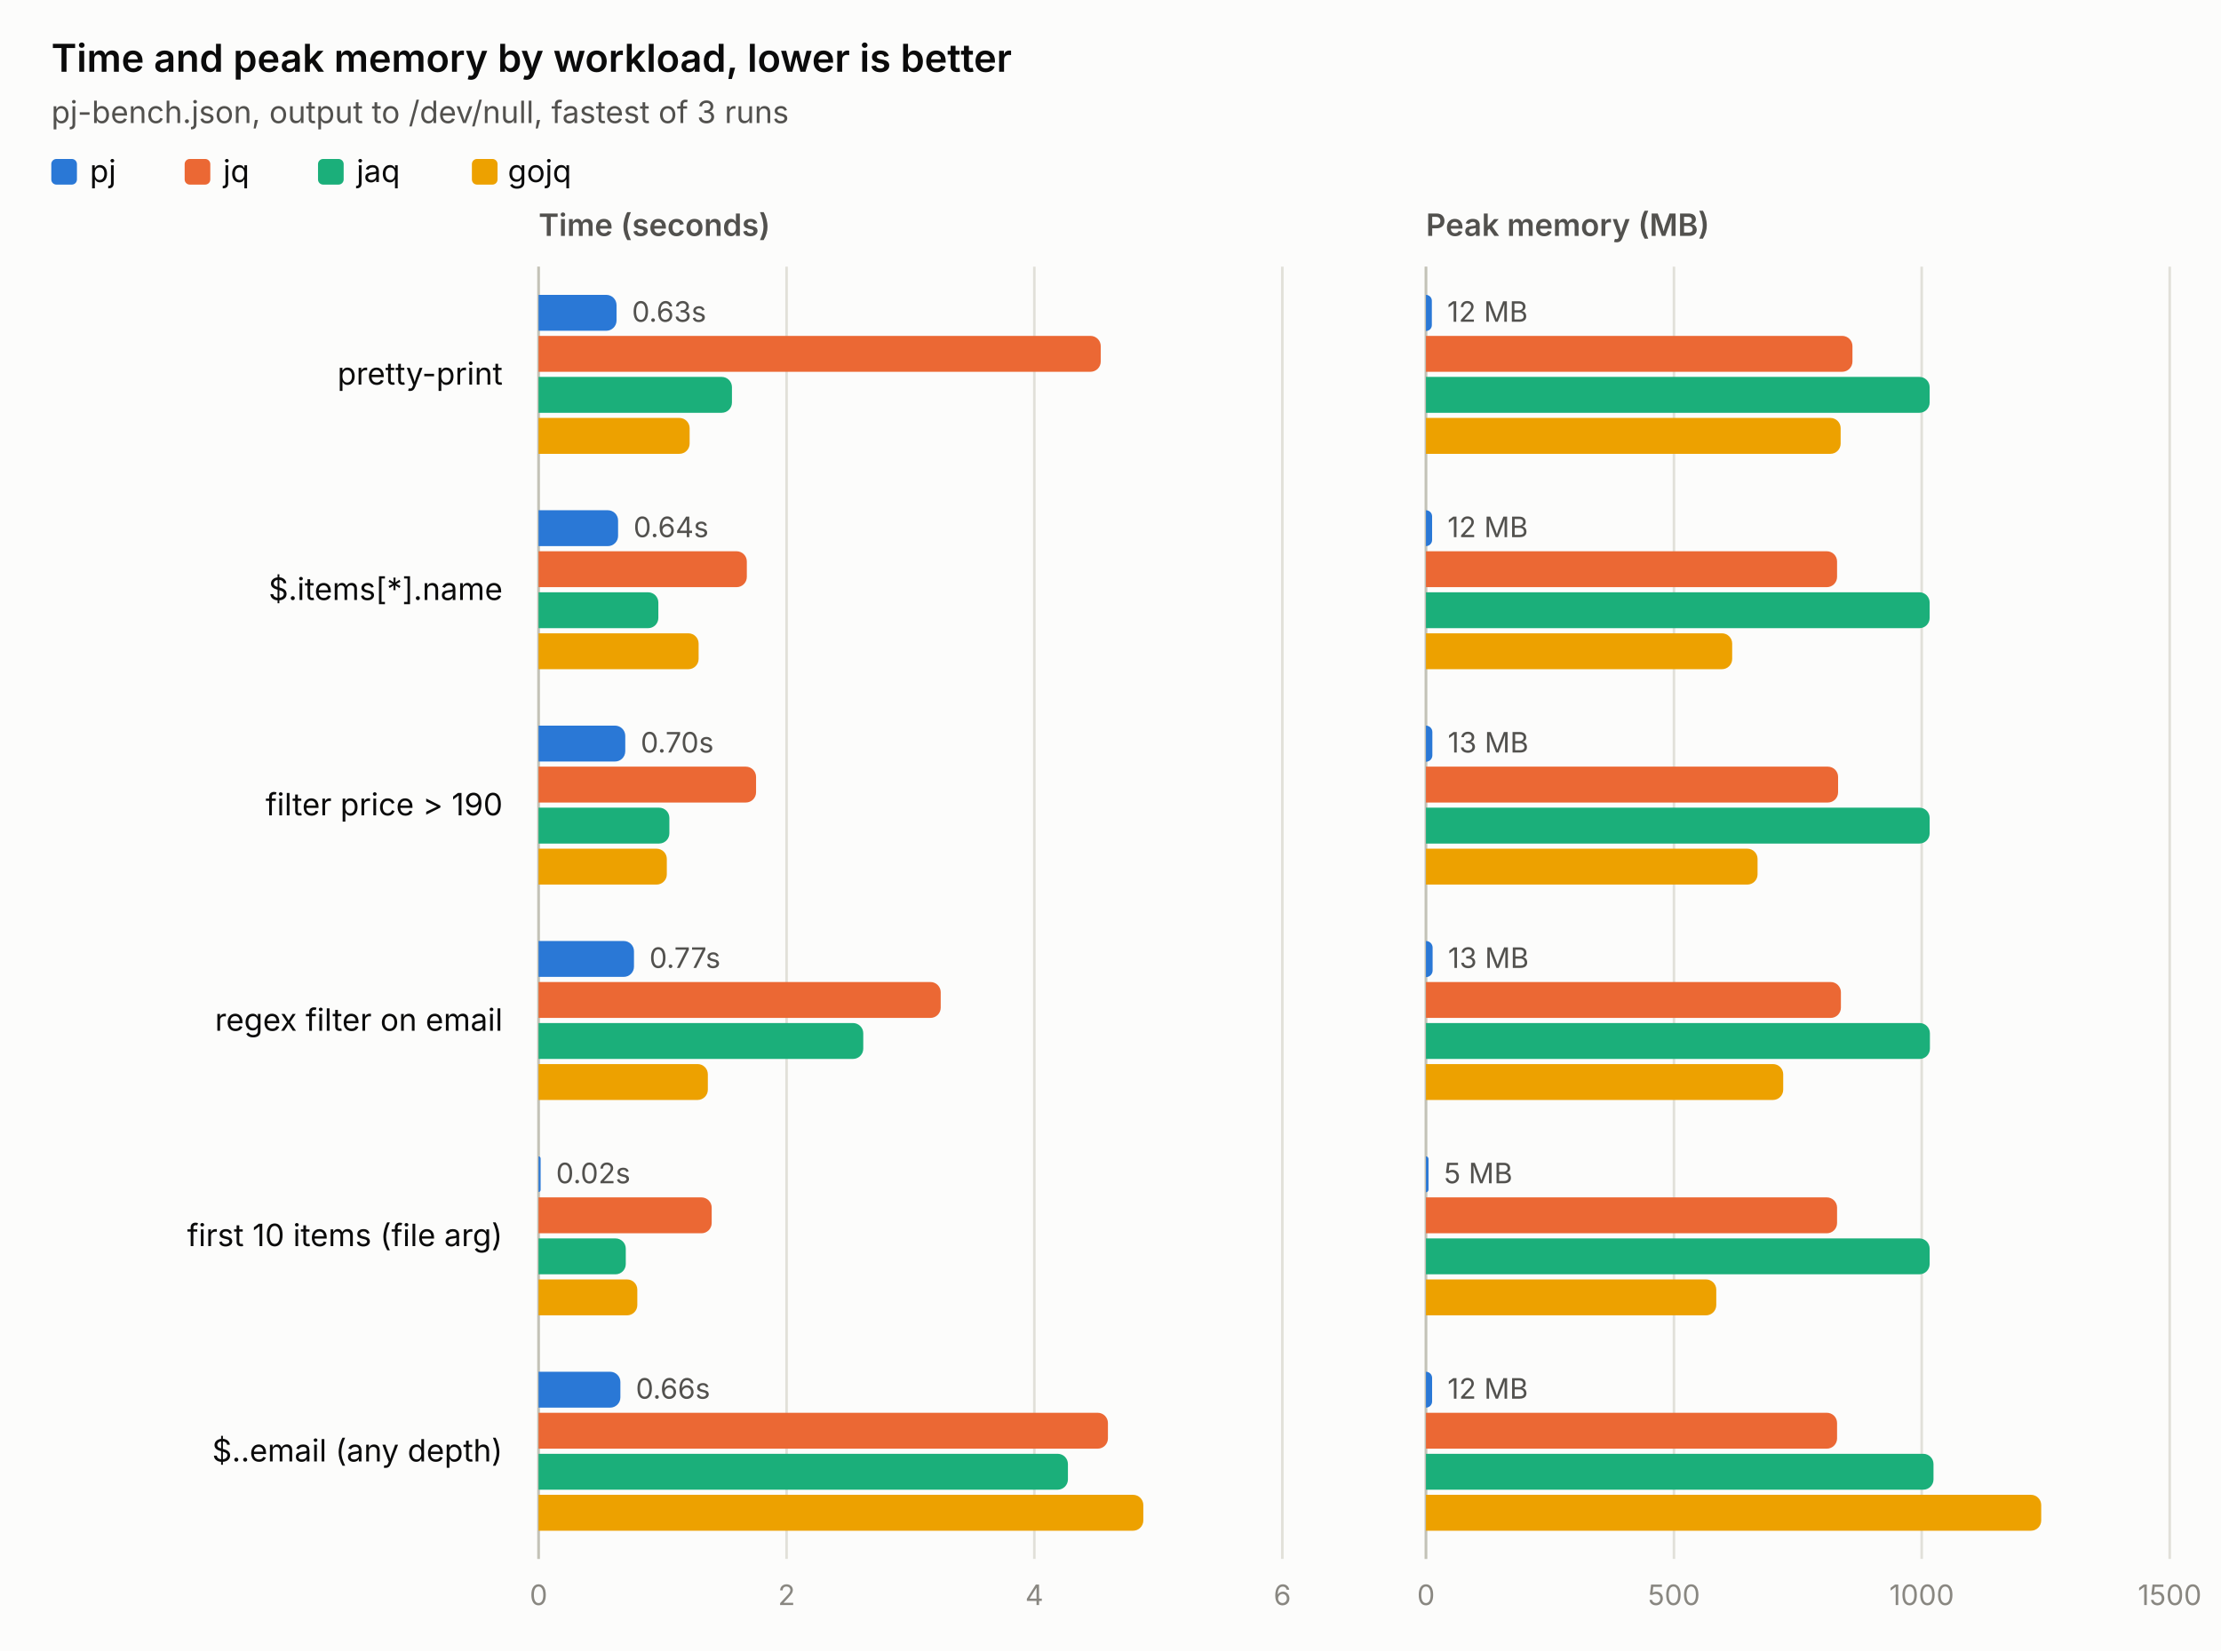
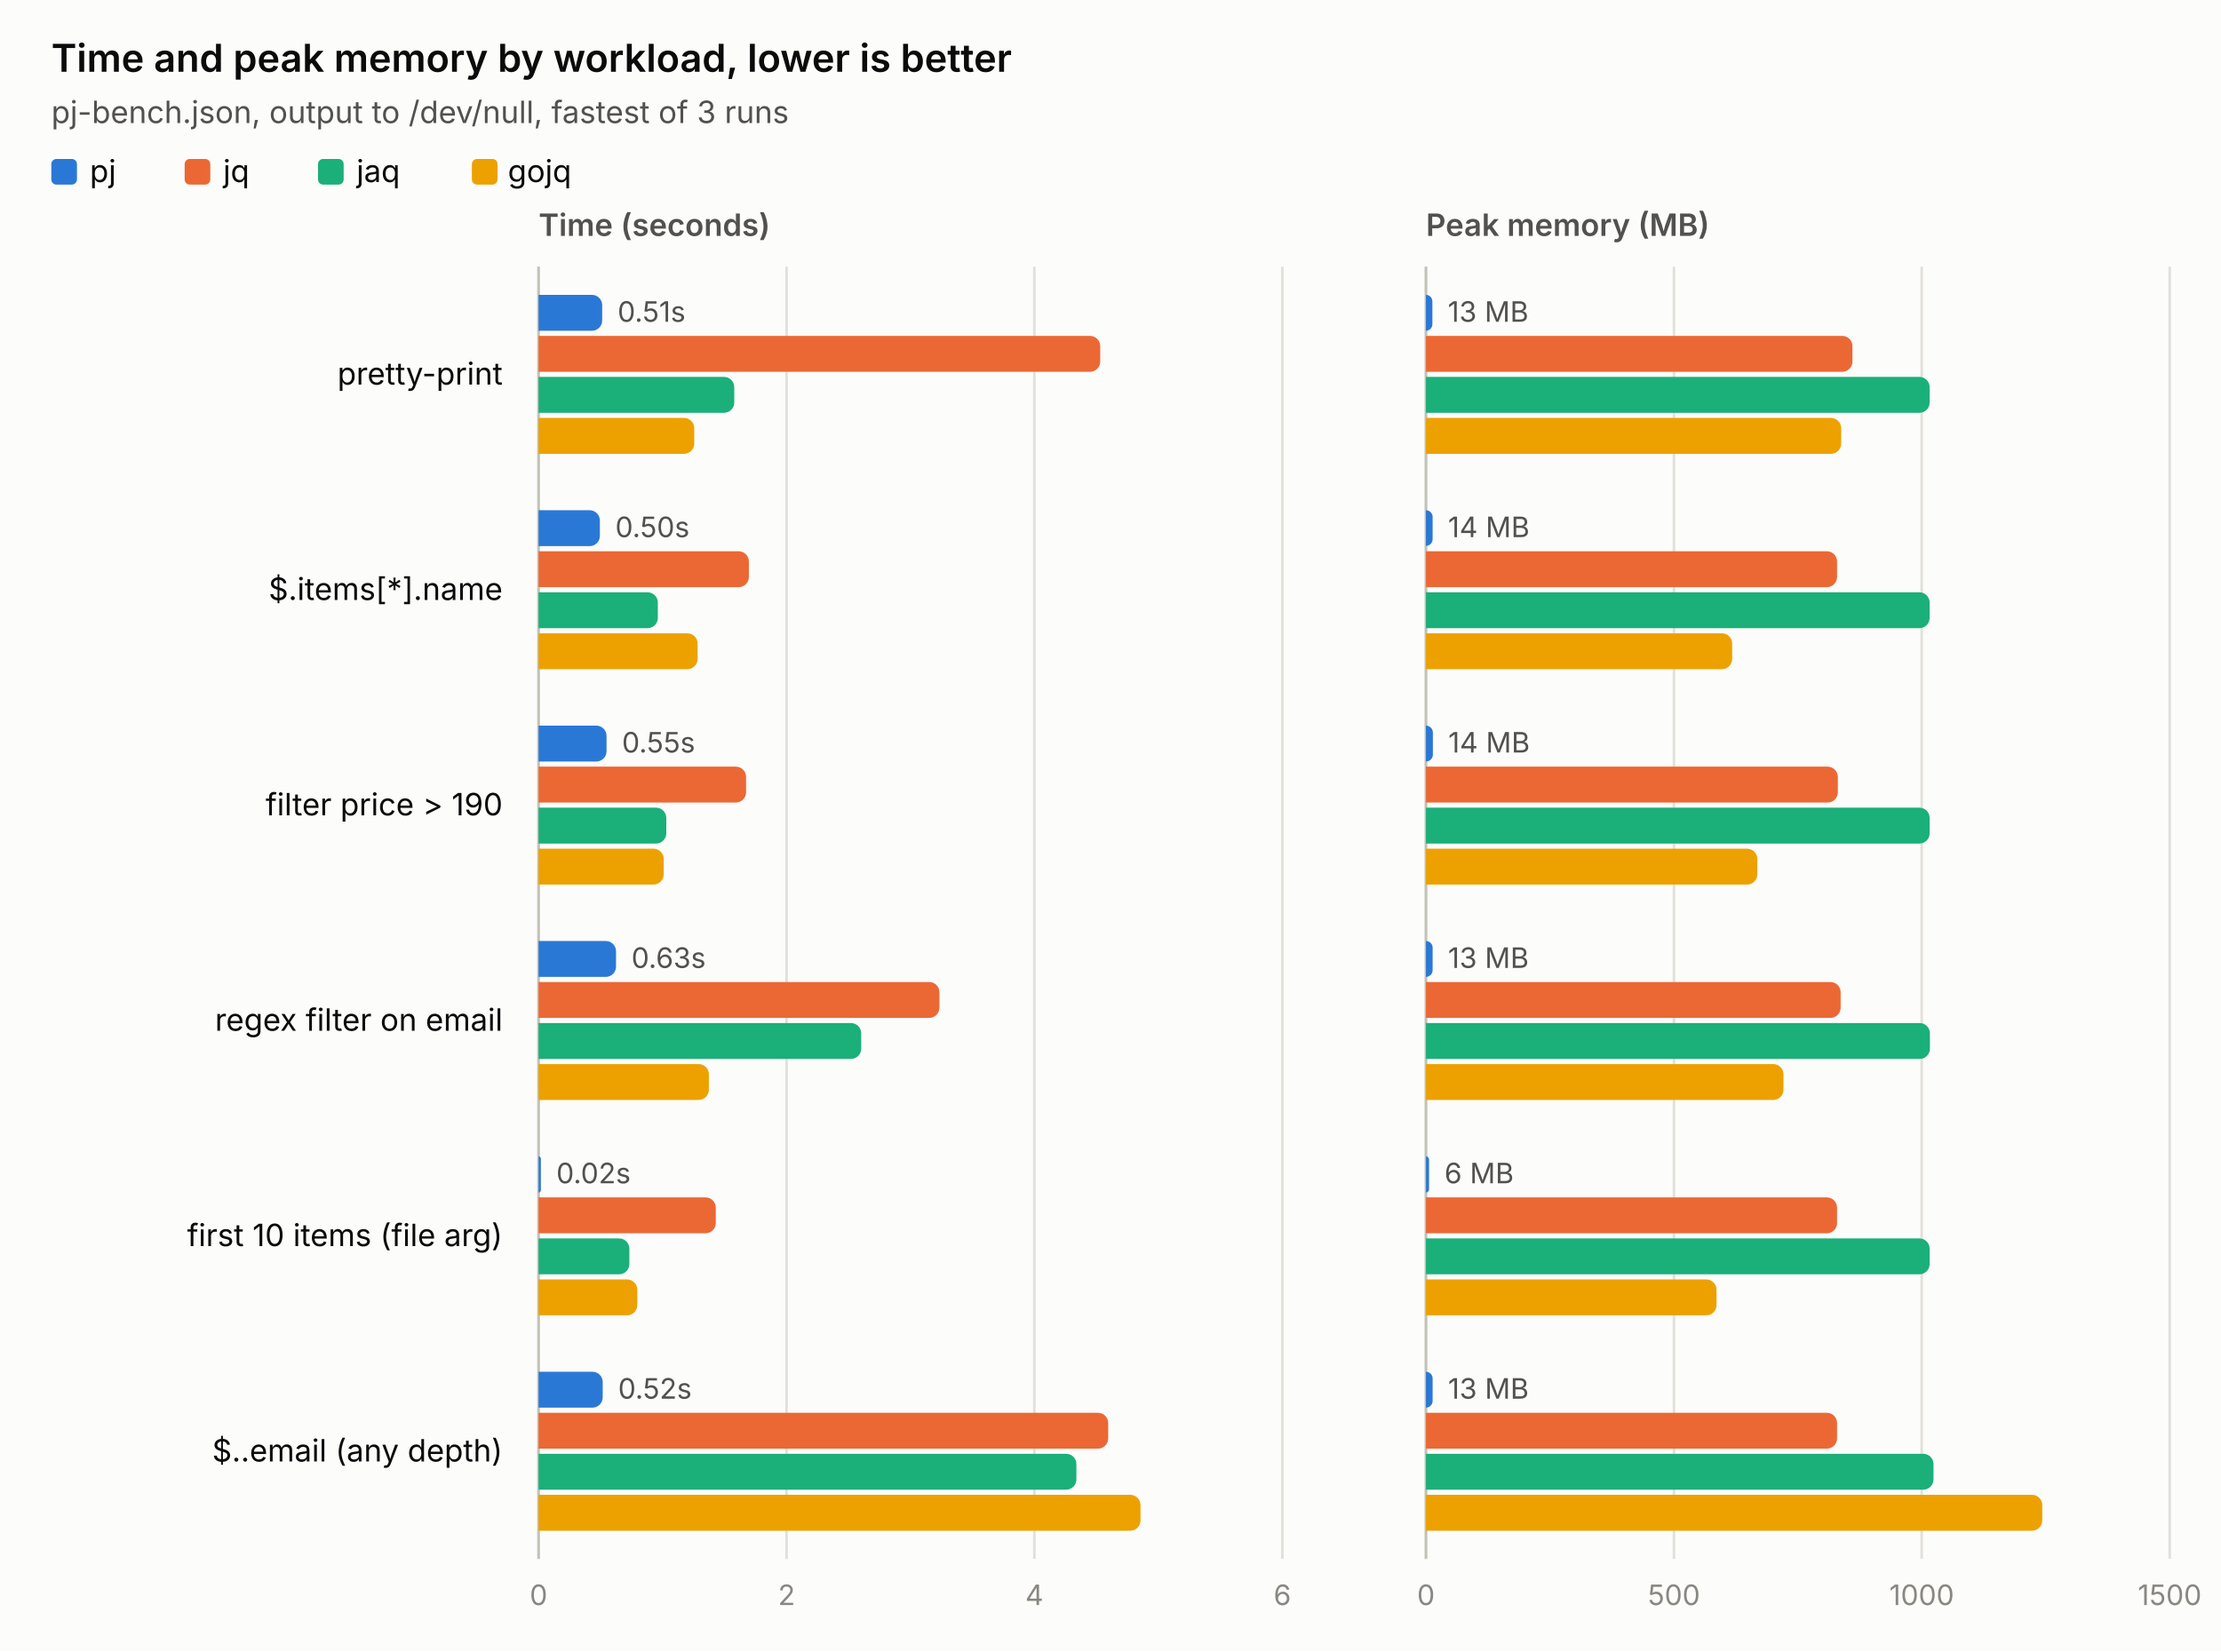
<svg xmlns="http://www.w3.org/2000/svg" width="866" height="644" viewBox="0 0 866 644" font-family="system-ui, -apple-system, &quot;Segoe UI&quot;, sans-serif" font-size="12">
  <rect width="100%" height="100%" fill="#fcfcfb" />
  <text x="20" y="28" fill="#0b0b0b" font-size="15" font-weight="600">Time and peak memory by workload, lower is better</text>
  <text x="20" y="48" fill="#52514e">pj-bench.json, output to /dev/null, fastest of 3 runs</text>
  <rect x="20" y="62" width="10" height="10" rx="2" fill="#2a78d6" />
  <text x="35" y="71" fill="#0b0b0b">pj</text>
  <rect x="72" y="62" width="10" height="10" rx="2" fill="#eb6834" />
  <text x="87" y="71" fill="#0b0b0b">jq</text>
  <rect x="124" y="62" width="10" height="10" rx="2" fill="#1baf7a" />
  <text x="139" y="71" fill="#0b0b0b">jaq</text>
  <rect x="184" y="62" width="10" height="10" rx="2" fill="#eda100" />
  <text x="198" y="71" fill="#0b0b0b">gojq</text>
  <text x="210" y="92" fill="#52514e" font-weight="600">Time (seconds)</text>
  <line x1="210.0" y1="104" x2="210.0" y2="608" stroke="#e1e0d9" stroke-width="1" />
  <text x="210.0" y="626" fill="#898781" font-size="11" text-anchor="middle">0</text>
  <line x1="306.7" y1="104" x2="306.7" y2="608" stroke="#e1e0d9" stroke-width="1" />
  <text x="306.7" y="626" fill="#898781" font-size="11" text-anchor="middle">2</text>
  <line x1="403.3" y1="104" x2="403.3" y2="608" stroke="#e1e0d9" stroke-width="1" />
  <text x="403.3" y="626" fill="#898781" font-size="11" text-anchor="middle">4</text>
  <line x1="500.0" y1="104" x2="500.0" y2="608" stroke="#e1e0d9" stroke-width="1" />
  <text x="500.0" y="626" fill="#898781" font-size="11" text-anchor="middle">6</text>
  <line x1="210.0" y1="104" x2="210.0" y2="608" stroke="#c3c2b7" stroke-width="1" />
-   <path d="M210.0,115.0 h26.4 a4.0,4.0 0 0 1 4.0,4.0 v6.0 a4.0,4.0 0 0 1 -4.0,4.0 h-26.4 z" fill="#2a78d6" />
-   <text x="246.4" y="125.5" fill="#52514e" font-size="11">0.63s</text>
-   <path d="M210.0,131.0 h215.2 a4.0,4.0 0 0 1 4.0,4.0 v6.0 a4.0,4.0 0 0 1 -4.0,4.0 h-215.2 z" fill="#eb6834" />
-   <path d="M210.0,147.0 h71.4 a4.0,4.0 0 0 1 4.0,4.0 v6.0 a4.0,4.0 0 0 1 -4.0,4.0 h-71.4 z" fill="#1baf7a" />
-   <path d="M210.0,163.0 h54.9 a4.0,4.0 0 0 1 4.0,4.0 v6.0 a4.0,4.0 0 0 1 -4.0,4.0 h-54.9 z" fill="#eda100" />
-   <path d="M210.0,199.0 h27.0 a4.0,4.0 0 0 1 4.0,4.0 v6.0 a4.0,4.0 0 0 1 -4.0,4.0 h-27.0 z" fill="#2a78d6" />
-   <text x="247.0" y="209.5" fill="#52514e" font-size="11">0.64s</text>
-   <path d="M210.0,215.0 h77.2 a4.0,4.0 0 0 1 4.0,4.0 v6.0 a4.0,4.0 0 0 1 -4.0,4.0 h-77.2 z" fill="#eb6834" />
-   <path d="M210.0,231.0 h42.7 a4.0,4.0 0 0 1 4.0,4.0 v6.0 a4.0,4.0 0 0 1 -4.0,4.0 h-42.7 z" fill="#1baf7a" />
-   <path d="M210.0,247.0 h58.4 a4.0,4.0 0 0 1 4.0,4.0 v6.0 a4.0,4.0 0 0 1 -4.0,4.0 h-58.4 z" fill="#eda100" />
-   <path d="M210.0,283.0 h29.8 a4.0,4.0 0 0 1 4.0,4.0 v6.0 a4.0,4.0 0 0 1 -4.0,4.0 h-29.8 z" fill="#2a78d6" />
-   <text x="249.8" y="293.5" fill="#52514e" font-size="11">0.70s</text>
-   <path d="M210.0,299.0 h80.8 a4.0,4.0 0 0 1 4.0,4.0 v6.0 a4.0,4.0 0 0 1 -4.0,4.0 h-80.8 z" fill="#eb6834" />
-   <path d="M210.0,315.0 h47.0 a4.0,4.0 0 0 1 4.0,4.0 v6.0 a4.0,4.0 0 0 1 -4.0,4.0 h-47.0 z" fill="#1baf7a" />
-   <path d="M210.0,331.0 h46.0 a4.0,4.0 0 0 1 4.0,4.0 v6.0 a4.0,4.0 0 0 1 -4.0,4.0 h-46.0 z" fill="#eda100" />
-   <path d="M210.0,367.0 h33.2 a4.0,4.0 0 0 1 4.0,4.0 v6.0 a4.0,4.0 0 0 1 -4.0,4.0 h-33.2 z" fill="#2a78d6" />
-   <text x="253.2" y="377.5" fill="#52514e" font-size="11">0.77s</text>
-   <path d="M210.0,383.0 h152.8 a4.0,4.0 0 0 1 4.0,4.0 v6.0 a4.0,4.0 0 0 1 -4.0,4.0 h-152.8 z" fill="#eb6834" />
-   <path d="M210.0,399.0 h122.6 a4.0,4.0 0 0 1 4.0,4.0 v6.0 a4.0,4.0 0 0 1 -4.0,4.0 h-122.6 z" fill="#1baf7a" />
-   <path d="M210.0,415.0 h62.0 a4.0,4.0 0 0 1 4.0,4.0 v6.0 a4.0,4.0 0 0 1 -4.0,4.0 h-62.0 z" fill="#eda100" />
-   <path d="M210.0,451.0 h0.0 a0.8,0.8 0 0 1 0.8,0.8 v12.3 a0.8,0.8 0 0 1 -0.8,0.8 h-0.0 z" fill="#2a78d6" />
-   <text x="216.8" y="461.5" fill="#52514e" font-size="11">0.02s</text>
-   <path d="M210.0,467.0 h63.5 a4.0,4.0 0 0 1 4.0,4.0 v6.0 a4.0,4.0 0 0 1 -4.0,4.0 h-63.5 z" fill="#eb6834" />
-   <path d="M210.0,483.0 h30.0 a4.0,4.0 0 0 1 4.0,4.0 v6.0 a4.0,4.0 0 0 1 -4.0,4.0 h-30.0 z" fill="#1baf7a" />
+   <path d="M210.0,115.0 h20.8 a4.0,4.0 0 0 1 4.0,4.0 v6.0 a4.0,4.0 0 0 1 -4.0,4.0 h-20.8 z" fill="#2a78d6" />
+   <text x="240.8" y="125.5" fill="#52514e" font-size="11">0.51s</text>
+   <path d="M210.0,131.0 h215.0 a4.0,4.0 0 0 1 4.0,4.0 v6.0 a4.0,4.0 0 0 1 -4.0,4.0 h-215.0 z" fill="#eb6834" />
+   <path d="M210.0,147.0 h72.3 a4.0,4.0 0 0 1 4.0,4.0 v6.0 a4.0,4.0 0 0 1 -4.0,4.0 h-72.3 z" fill="#1baf7a" />
+   <path d="M210.0,163.0 h56.7 a4.0,4.0 0 0 1 4.0,4.0 v6.0 a4.0,4.0 0 0 1 -4.0,4.0 h-56.7 z" fill="#eda100" />
+   <path d="M210.0,199.0 h19.9 a4.0,4.0 0 0 1 4.0,4.0 v6.0 a4.0,4.0 0 0 1 -4.0,4.0 h-19.9 z" fill="#2a78d6" />
+   <text x="239.9" y="209.5" fill="#52514e" font-size="11">0.50s</text>
+   <path d="M210.0,215.0 h78.0 a4.0,4.0 0 0 1 4.0,4.0 v6.0 a4.0,4.0 0 0 1 -4.0,4.0 h-78.0 z" fill="#eb6834" />
+   <path d="M210.0,231.0 h42.5 a4.0,4.0 0 0 1 4.0,4.0 v6.0 a4.0,4.0 0 0 1 -4.0,4.0 h-42.5 z" fill="#1baf7a" />
+   <path d="M210.0,247.0 h58.0 a4.0,4.0 0 0 1 4.0,4.0 v6.0 a4.0,4.0 0 0 1 -4.0,4.0 h-58.0 z" fill="#eda100" />
+   <path d="M210.0,283.0 h22.5 a4.0,4.0 0 0 1 4.0,4.0 v6.0 a4.0,4.0 0 0 1 -4.0,4.0 h-22.5 z" fill="#2a78d6" />
+   <text x="242.5" y="293.5" fill="#52514e" font-size="11">0.55s</text>
+   <path d="M210.0,299.0 h76.9 a4.0,4.0 0 0 1 4.0,4.0 v6.0 a4.0,4.0 0 0 1 -4.0,4.0 h-76.9 z" fill="#eb6834" />
+   <path d="M210.0,315.0 h45.8 a4.0,4.0 0 0 1 4.0,4.0 v6.0 a4.0,4.0 0 0 1 -4.0,4.0 h-45.8 z" fill="#1baf7a" />
+   <path d="M210.0,331.0 h44.8 a4.0,4.0 0 0 1 4.0,4.0 v6.0 a4.0,4.0 0 0 1 -4.0,4.0 h-44.8 z" fill="#eda100" />
+   <path d="M210.0,367.0 h26.2 a4.0,4.0 0 0 1 4.0,4.0 v6.0 a4.0,4.0 0 0 1 -4.0,4.0 h-26.2 z" fill="#2a78d6" />
+   <text x="246.2" y="377.5" fill="#52514e" font-size="11">0.63s</text>
+   <path d="M210.0,383.0 h152.3 a4.0,4.0 0 0 1 4.0,4.0 v6.0 a4.0,4.0 0 0 1 -4.0,4.0 h-152.3 z" fill="#eb6834" />
+   <path d="M210.0,399.0 h121.8 a4.0,4.0 0 0 1 4.0,4.0 v6.0 a4.0,4.0 0 0 1 -4.0,4.0 h-121.8 z" fill="#1baf7a" />
+   <path d="M210.0,415.0 h62.4 a4.0,4.0 0 0 1 4.0,4.0 v6.0 a4.0,4.0 0 0 1 -4.0,4.0 h-62.4 z" fill="#eda100" />
+   <path d="M210.0,451.0 h0.0 a0.9,0.9 0 0 1 0.9,0.9 v12.3 a0.9,0.9 0 0 1 -0.9,0.9 h-0.0 z" fill="#2a78d6" />
+   <text x="216.9" y="461.5" fill="#52514e" font-size="11">0.02s</text>
+   <path d="M210.0,467.0 h65.1 a4.0,4.0 0 0 1 4.0,4.0 v6.0 a4.0,4.0 0 0 1 -4.0,4.0 h-65.1 z" fill="#eb6834" />
+   <path d="M210.0,483.0 h31.4 a4.0,4.0 0 0 1 4.0,4.0 v6.0 a4.0,4.0 0 0 1 -4.0,4.0 h-31.4 z" fill="#1baf7a" />
  <path d="M210.0,499.0 h34.5 a4.0,4.0 0 0 1 4.0,4.0 v6.0 a4.0,4.0 0 0 1 -4.0,4.0 h-34.5 z" fill="#eda100" />
-   <path d="M210.0,535.0 h27.9 a4.0,4.0 0 0 1 4.0,4.0 v6.0 a4.0,4.0 0 0 1 -4.0,4.0 h-27.9 z" fill="#2a78d6" />
-   <text x="247.9" y="545.5" fill="#52514e" font-size="11">0.66s</text>
-   <path d="M210.0,551.0 h218.0 a4.0,4.0 0 0 1 4.0,4.0 v6.0 a4.0,4.0 0 0 1 -4.0,4.0 h-218.0 z" fill="#eb6834" />
-   <path d="M210.0,567.0 h202.4 a4.0,4.0 0 0 1 4.0,4.0 v6.0 a4.0,4.0 0 0 1 -4.0,4.0 h-202.4 z" fill="#1baf7a" />
-   <path d="M210.0,583.0 h231.8 a4.0,4.0 0 0 1 4.0,4.0 v6.0 a4.0,4.0 0 0 1 -4.0,4.0 h-231.8 z" fill="#eda100" />
+   <path d="M210.0,535.0 h21.0 a4.0,4.0 0 0 1 4.0,4.0 v6.0 a4.0,4.0 0 0 1 -4.0,4.0 h-21.0 z" fill="#2a78d6" />
+   <text x="241.0" y="545.5" fill="#52514e" font-size="11">0.52s</text>
+   <path d="M210.0,551.0 h218.1 a4.0,4.0 0 0 1 4.0,4.0 v6.0 a4.0,4.0 0 0 1 -4.0,4.0 h-218.1 z" fill="#eb6834" />
+   <path d="M210.0,567.0 h205.7 a4.0,4.0 0 0 1 4.0,4.0 v6.0 a4.0,4.0 0 0 1 -4.0,4.0 h-205.7 z" fill="#1baf7a" />
+   <path d="M210.0,583.0 h230.7 a4.0,4.0 0 0 1 4.0,4.0 v6.0 a4.0,4.0 0 0 1 -4.0,4.0 h-230.7 z" fill="#eda100" />
  <text x="556" y="92" fill="#52514e" font-weight="600">Peak memory (MB)</text>
  <line x1="556.0" y1="104" x2="556.0" y2="608" stroke="#e1e0d9" stroke-width="1" />
  <text x="556.0" y="626" fill="#898781" font-size="11" text-anchor="middle">0</text>
  <line x1="652.7" y1="104" x2="652.7" y2="608" stroke="#e1e0d9" stroke-width="1" />
  <text x="652.7" y="626" fill="#898781" font-size="11" text-anchor="middle">500</text>
  <line x1="749.3" y1="104" x2="749.3" y2="608" stroke="#e1e0d9" stroke-width="1" />
  <text x="749.3" y="626" fill="#898781" font-size="11" text-anchor="middle">1000</text>
  <line x1="846.0" y1="104" x2="846.0" y2="608" stroke="#e1e0d9" stroke-width="1" />
  <text x="846.0" y="626" fill="#898781" font-size="11" text-anchor="middle">1500</text>
  <line x1="556.0" y1="104" x2="556.0" y2="608" stroke="#c3c2b7" stroke-width="1" />
-   <path d="M556.0,115.0 h0.0 a2.3,2.3 0 0 1 2.3,2.3 v9.5 a2.3,2.3 0 0 1 -2.3,2.3 h-0.0 z" fill="#2a78d6" />
-   <text x="564.3" y="125.5" fill="#52514e" font-size="11">12 MB</text>
+   <path d="M556.0,115.0 h0.0 a2.5,2.5 0 0 1 2.5,2.5 v9.0 a2.5,2.5 0 0 1 -2.5,2.5 h-0.0 z" fill="#2a78d6" />
+   <text x="564.5" y="125.5" fill="#52514e" font-size="11">13 MB</text>
  <path d="M556.0,131.0 h162.3 a4.0,4.0 0 0 1 4.0,4.0 v6.0 a4.0,4.0 0 0 1 -4.0,4.0 h-162.3 z" fill="#eb6834" />
  <path d="M556.0,147.0 h192.4 a4.0,4.0 0 0 1 4.0,4.0 v6.0 a4.0,4.0 0 0 1 -4.0,4.0 h-192.4 z" fill="#1baf7a" />
-   <path d="M556.0,163.0 h157.7 a4.0,4.0 0 0 1 4.0,4.0 v6.0 a4.0,4.0 0 0 1 -4.0,4.0 h-157.7 z" fill="#eda100" />
-   <path d="M556.0,199.0 h0.0 a2.4,2.4 0 0 1 2.4,2.4 v9.2 a2.4,2.4 0 0 1 -2.4,2.4 h-0.0 z" fill="#2a78d6" />
-   <text x="564.4" y="209.5" fill="#52514e" font-size="11">12 MB</text>
+   <path d="M556.0,163.0 h157.9 a4.0,4.0 0 0 1 4.0,4.0 v6.0 a4.0,4.0 0 0 1 -4.0,4.0 h-157.9 z" fill="#eda100" />
+   <path d="M556.0,199.0 h0.0 a2.6,2.6 0 0 1 2.6,2.6 v8.7 a2.6,2.6 0 0 1 -2.6,2.6 h-0.0 z" fill="#2a78d6" />
+   <text x="564.6" y="209.5" fill="#52514e" font-size="11">14 MB</text>
  <path d="M556.0,215.0 h156.3 a4.0,4.0 0 0 1 4.0,4.0 v6.0 a4.0,4.0 0 0 1 -4.0,4.0 h-156.3 z" fill="#eb6834" />
  <path d="M556.0,231.0 h192.4 a4.0,4.0 0 0 1 4.0,4.0 v6.0 a4.0,4.0 0 0 1 -4.0,4.0 h-192.4 z" fill="#1baf7a" />
  <path d="M556.0,247.0 h115.4 a4.0,4.0 0 0 1 4.0,4.0 v6.0 a4.0,4.0 0 0 1 -4.0,4.0 h-115.4 z" fill="#eda100" />
-   <path d="M556.0,283.0 h0.0 a2.5,2.5 0 0 1 2.5,2.5 v9.1 a2.5,2.5 0 0 1 -2.5,2.5 h-0.0 z" fill="#2a78d6" />
-   <text x="564.5" y="293.5" fill="#52514e" font-size="11">13 MB</text>
-   <path d="M556.0,299.0 h156.7 a4.0,4.0 0 0 1 4.0,4.0 v6.0 a4.0,4.0 0 0 1 -4.0,4.0 h-156.7 z" fill="#eb6834" />
+   <path d="M556.0,283.0 h0.0 a2.7,2.7 0 0 1 2.7,2.7 v8.6 a2.7,2.7 0 0 1 -2.7,2.7 h-0.0 z" fill="#2a78d6" />
+   <text x="564.7" y="293.5" fill="#52514e" font-size="11">14 MB</text>
+   <path d="M556.0,299.0 h156.6 a4.0,4.0 0 0 1 4.0,4.0 v6.0 a4.0,4.0 0 0 1 -4.0,4.0 h-156.6 z" fill="#eb6834" />
  <path d="M556.0,315.0 h192.4 a4.0,4.0 0 0 1 4.0,4.0 v6.0 a4.0,4.0 0 0 1 -4.0,4.0 h-192.4 z" fill="#1baf7a" />
-   <path d="M556.0,331.0 h125.3 a4.0,4.0 0 0 1 4.0,4.0 v6.0 a4.0,4.0 0 0 1 -4.0,4.0 h-125.3 z" fill="#eda100" />
-   <path d="M556.0,367.0 h0.0 a2.6,2.6 0 0 1 2.6,2.6 v8.9 a2.6,2.6 0 0 1 -2.6,2.6 h-0.0 z" fill="#2a78d6" />
+   <path d="M556.0,331.0 h125.2 a4.0,4.0 0 0 1 4.0,4.0 v6.0 a4.0,4.0 0 0 1 -4.0,4.0 h-125.2 z" fill="#eda100" />
+   <path d="M556.0,367.0 h0.0 a2.6,2.6 0 0 1 2.6,2.6 v8.8 a2.6,2.6 0 0 1 -2.6,2.6 h-0.0 z" fill="#2a78d6" />
  <text x="564.6" y="377.5" fill="#52514e" font-size="11">13 MB</text>
-   <path d="M556.0,383.0 h157.8 a4.0,4.0 0 0 1 4.0,4.0 v6.0 a4.0,4.0 0 0 1 -4.0,4.0 h-157.8 z" fill="#eb6834" />
+   <path d="M556.0,383.0 h157.7 a4.0,4.0 0 0 1 4.0,4.0 v6.0 a4.0,4.0 0 0 1 -4.0,4.0 h-157.7 z" fill="#eb6834" />
  <path d="M556.0,399.0 h192.5 a4.0,4.0 0 0 1 4.0,4.0 v6.0 a4.0,4.0 0 0 1 -4.0,4.0 h-192.5 z" fill="#1baf7a" />
-   <path d="M556.0,415.0 h135.3 a4.0,4.0 0 0 1 4.0,4.0 v6.0 a4.0,4.0 0 0 1 -4.0,4.0 h-135.3 z" fill="#eda100" />
-   <path d="M556.0,451.0 h0.0 a1.0,1.0 0 0 1 1.0,1.0 v12.0 a1.0,1.0 0 0 1 -1.0,1.0 h-0.0 z" fill="#2a78d6" />
-   <text x="563.0" y="461.5" fill="#52514e" font-size="11">5 MB</text>
+   <path d="M556.0,415.0 h135.4 a4.0,4.0 0 0 1 4.0,4.0 v6.0 a4.0,4.0 0 0 1 -4.0,4.0 h-135.4 z" fill="#eda100" />
+   <path d="M556.0,451.0 h0.0 a1.2,1.2 0 0 1 1.2,1.2 v11.7 a1.2,1.2 0 0 1 -1.2,1.2 h-0.0 z" fill="#2a78d6" />
+   <text x="563.2" y="461.5" fill="#52514e" font-size="11">6 MB</text>
  <path d="M556.0,467.0 h156.3 a4.0,4.0 0 0 1 4.0,4.0 v6.0 a4.0,4.0 0 0 1 -4.0,4.0 h-156.3 z" fill="#eb6834" />
  <path d="M556.0,483.0 h192.4 a4.0,4.0 0 0 1 4.0,4.0 v6.0 a4.0,4.0 0 0 1 -4.0,4.0 h-192.4 z" fill="#1baf7a" />
-   <path d="M556.0,499.0 h109.2 a4.0,4.0 0 0 1 4.0,4.0 v6.0 a4.0,4.0 0 0 1 -4.0,4.0 h-109.2 z" fill="#eda100" />
-   <path d="M556.0,535.0 h0.0 a2.4,2.4 0 0 1 2.4,2.4 v9.2 a2.4,2.4 0 0 1 -2.4,2.4 h-0.0 z" fill="#2a78d6" />
-   <text x="564.4" y="545.5" fill="#52514e" font-size="11">12 MB</text>
+   <path d="M556.0,499.0 h109.3 a4.0,4.0 0 0 1 4.0,4.0 v6.0 a4.0,4.0 0 0 1 -4.0,4.0 h-109.3 z" fill="#eda100" />
+   <path d="M556.0,535.0 h0.0 a2.6,2.6 0 0 1 2.6,2.6 v8.8 a2.6,2.6 0 0 1 -2.6,2.6 h-0.0 z" fill="#2a78d6" />
+   <text x="564.6" y="545.5" fill="#52514e" font-size="11">13 MB</text>
  <path d="M556.0,551.0 h156.3 a4.0,4.0 0 0 1 4.0,4.0 v6.0 a4.0,4.0 0 0 1 -4.0,4.0 h-156.3 z" fill="#eb6834" />
  <path d="M556.0,567.0 h193.9 a4.0,4.0 0 0 1 4.0,4.0 v6.0 a4.0,4.0 0 0 1 -4.0,4.0 h-193.9 z" fill="#1baf7a" />
-   <path d="M556.0,583.0 h235.9 a4.0,4.0 0 0 1 4.0,4.0 v6.0 a4.0,4.0 0 0 1 -4.0,4.0 h-235.9 z" fill="#eda100" />
+   <path d="M556.0,583.0 h236.3 a4.0,4.0 0 0 1 4.0,4.0 v6.0 a4.0,4.0 0 0 1 -4.0,4.0 h-236.3 z" fill="#eda100" />
  <text x="196" y="150.0" fill="#0b0b0b" text-anchor="end">pretty-print</text>
  <text x="196" y="234.0" fill="#0b0b0b" text-anchor="end">$.items[*].name</text>
  <text x="196" y="318.0" fill="#0b0b0b" text-anchor="end">filter price &gt; 190</text>
  <text x="196" y="402.0" fill="#0b0b0b" text-anchor="end">regex filter on email</text>
  <text x="196" y="486.0" fill="#0b0b0b" text-anchor="end">first 10 items (file arg)</text>
  <text x="196" y="570.0" fill="#0b0b0b" text-anchor="end">$..email (any depth)</text>
</svg>
